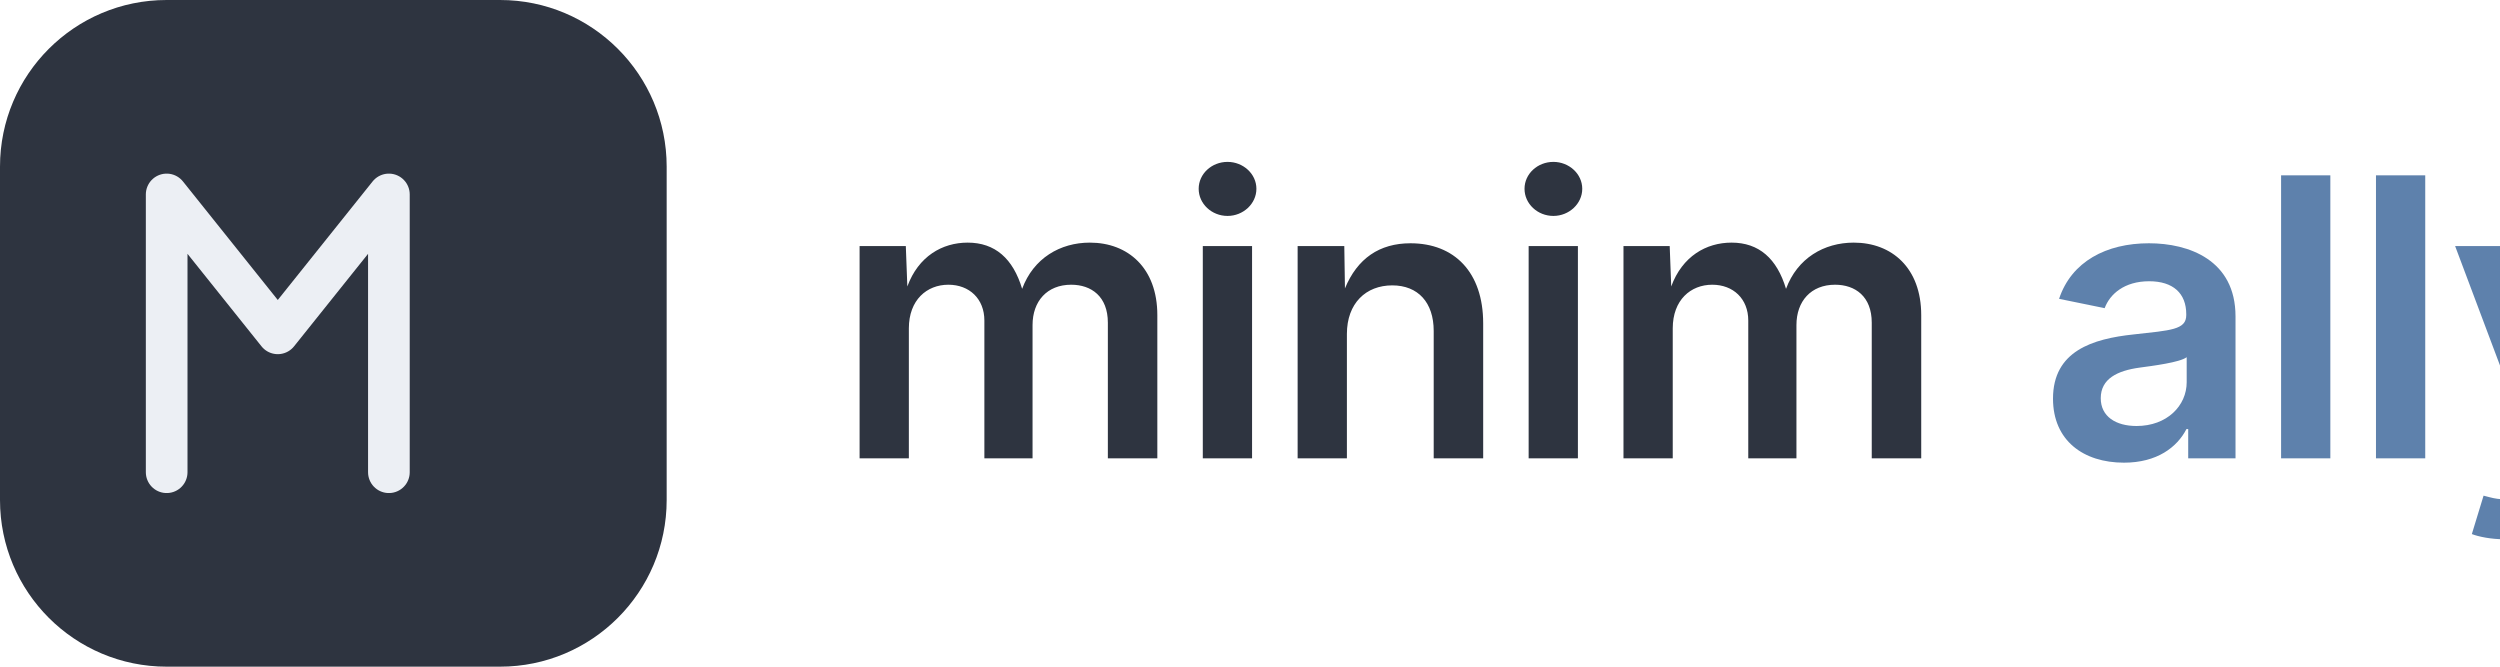
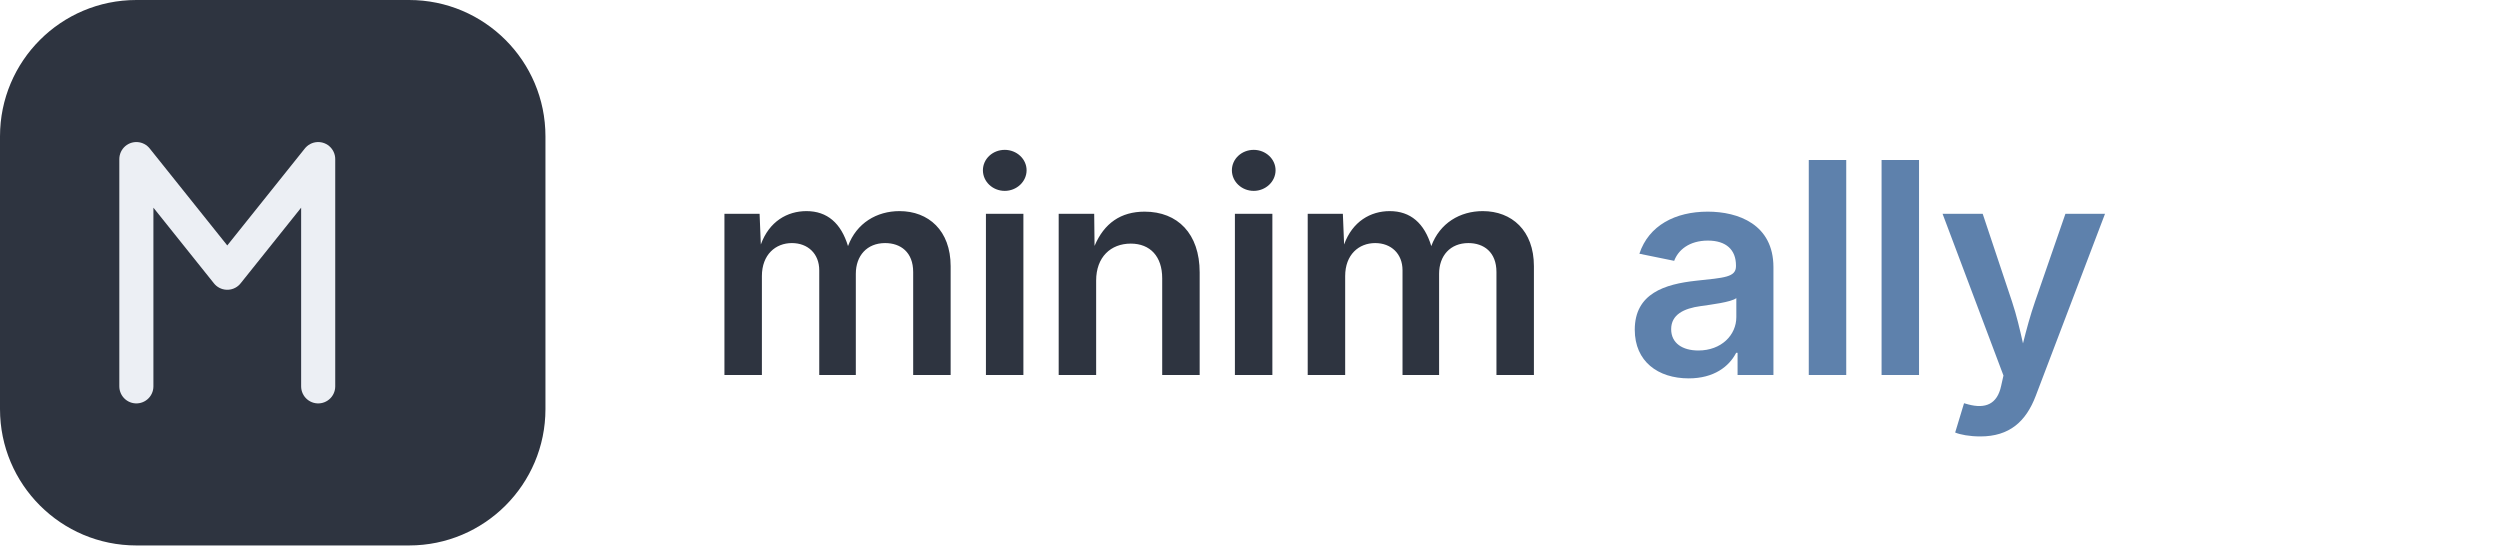
- <svg xmlns="http://www.w3.org/2000/svg" viewBox="0 0 180 48" width="180" height="48">
+ <svg xmlns="http://www.w3.org/2000/svg" viewBox="0 0 220 48" width="220" height="48">
  <rect width="48" height="48" rx="12" fill="#2E3440" />
  <path d="M12 34V14l8 10 8-10v20" stroke="#ECEFF4" stroke-width="3" stroke-linecap="round" stroke-linejoin="round" fill="none" />
-   <text x="60" y="33" font-family="Inter, -apple-system, sans-serif" font-size="28" font-weight="600" fill="#2E3440" letter-spacing="-0.5">
+   <text x="62" y="33" font-family="Inter, -apple-system, sans-serif" font-size="26" font-weight="600" fill="#2E3440" letter-spacing="-0.4">
    minim
    <tspan fill="#5E81AC">ally</tspan>
  </text>
</svg>
